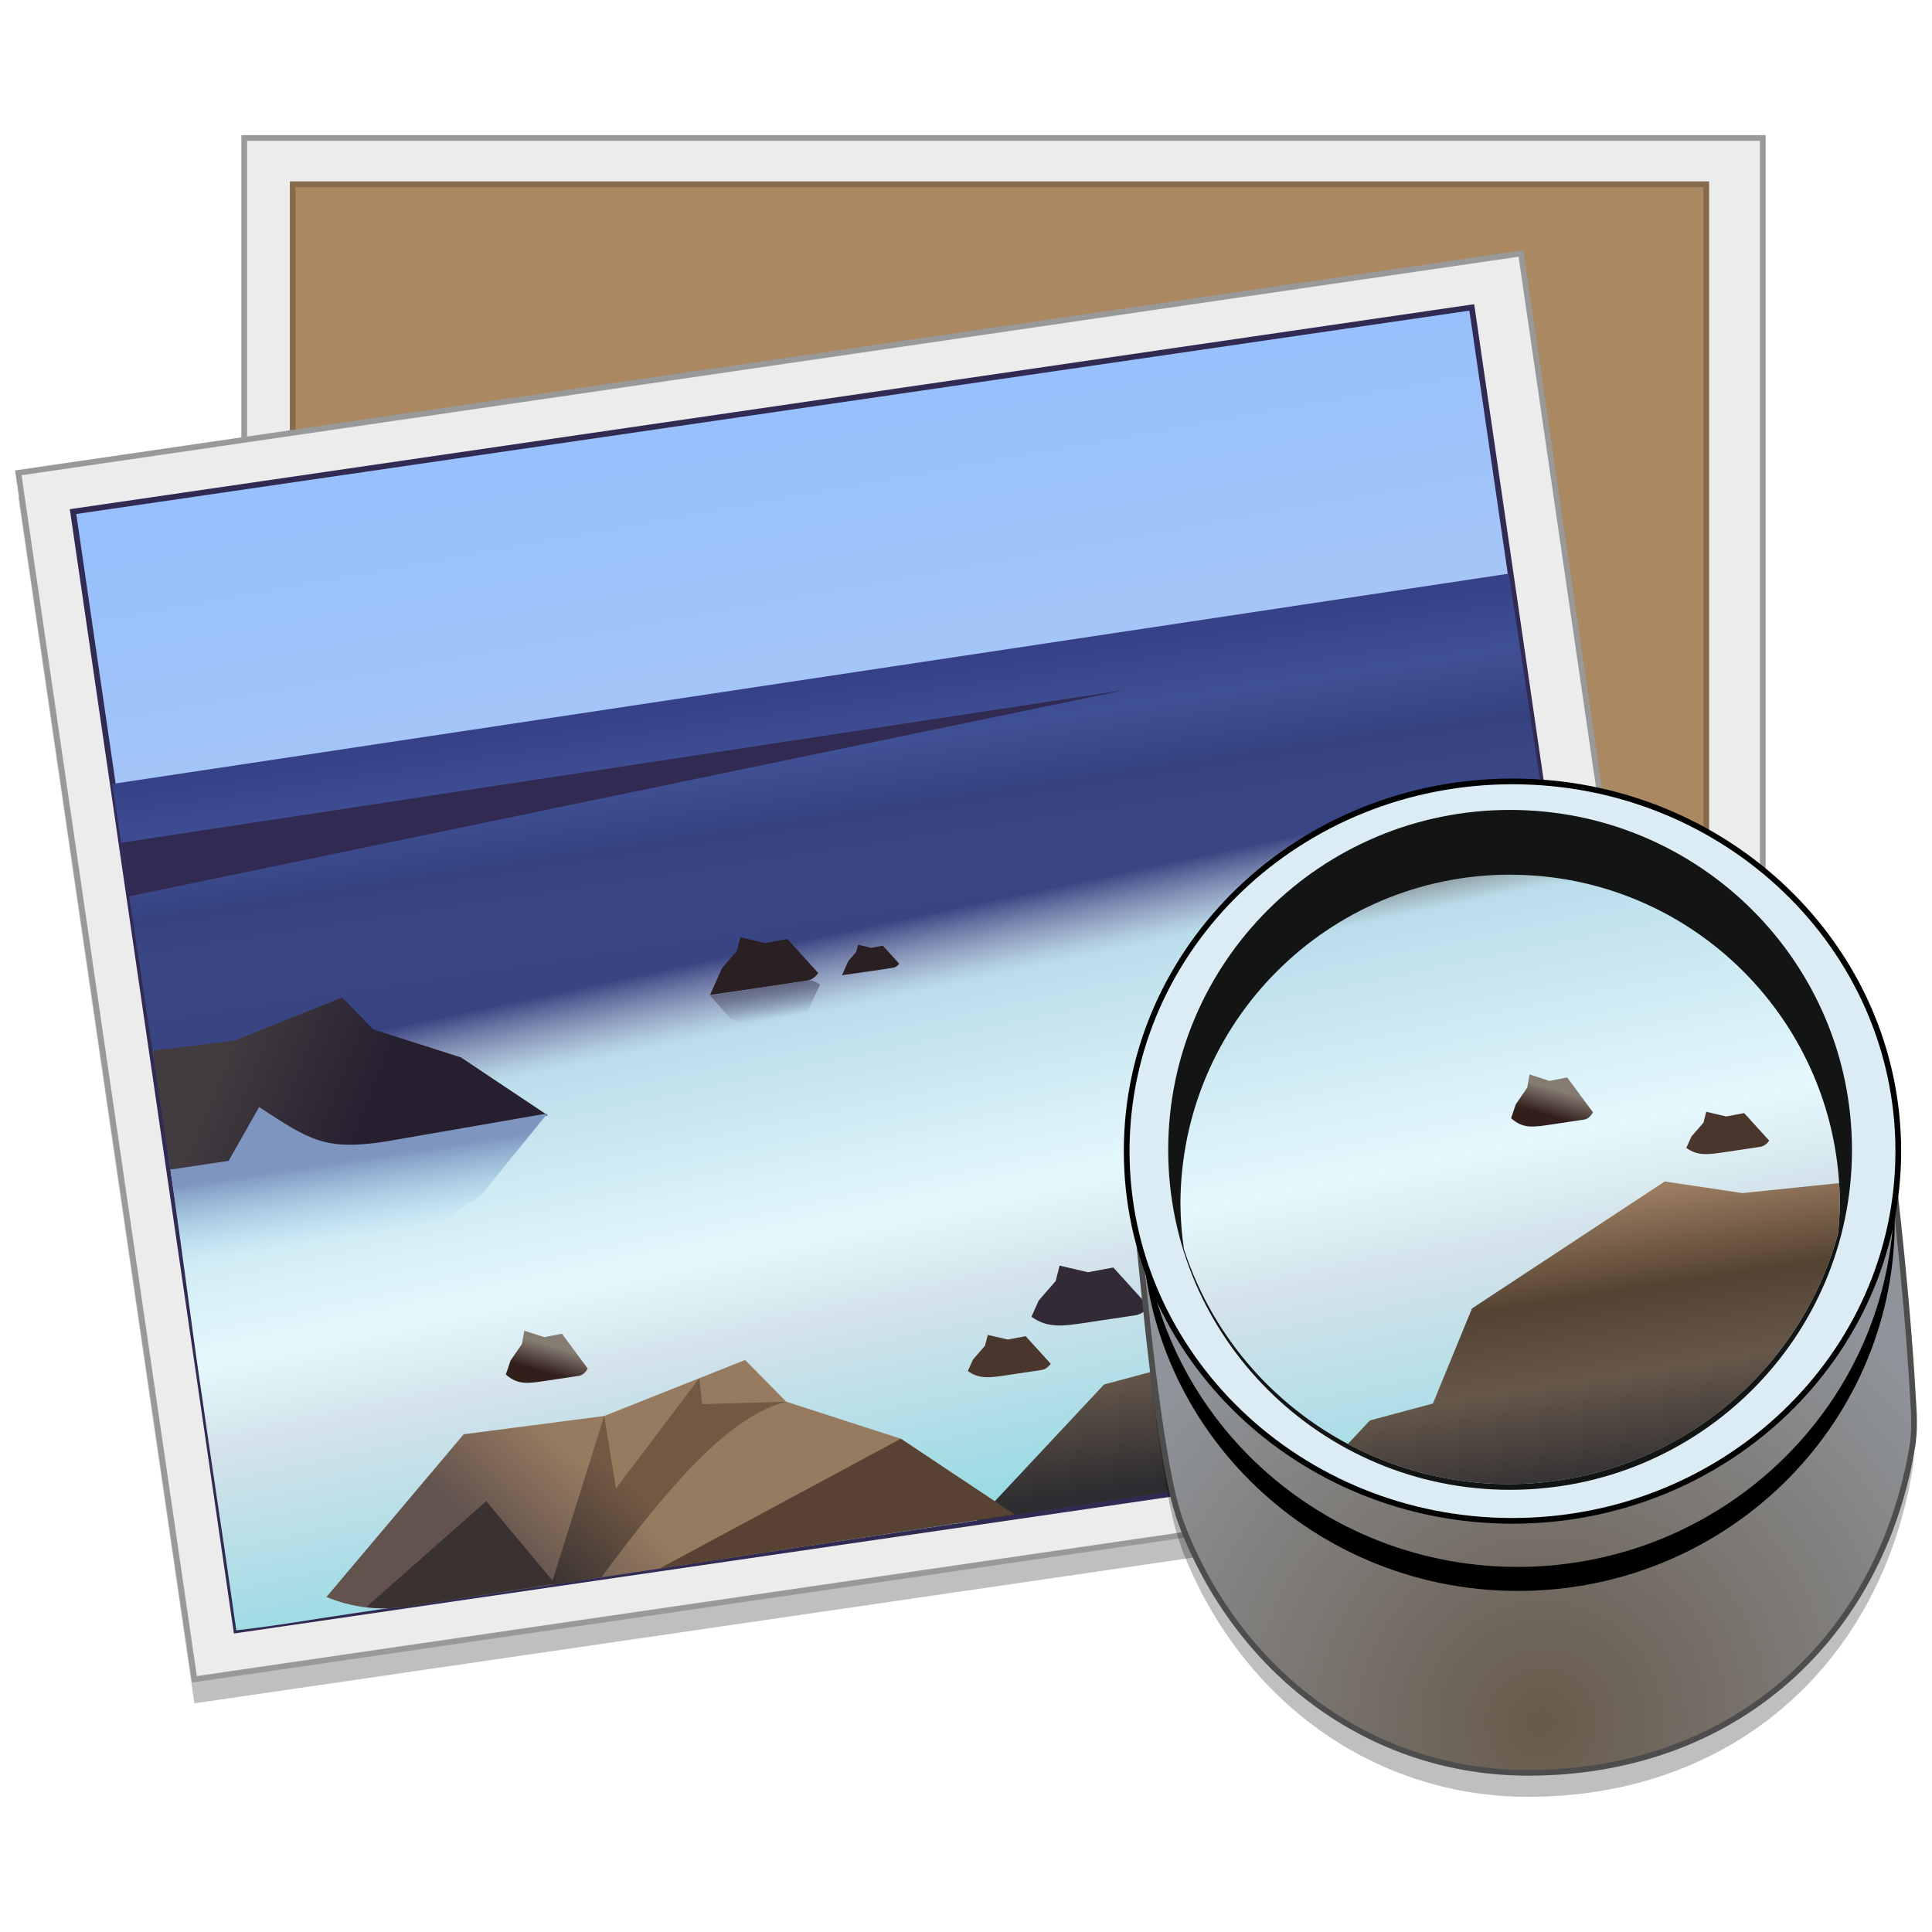
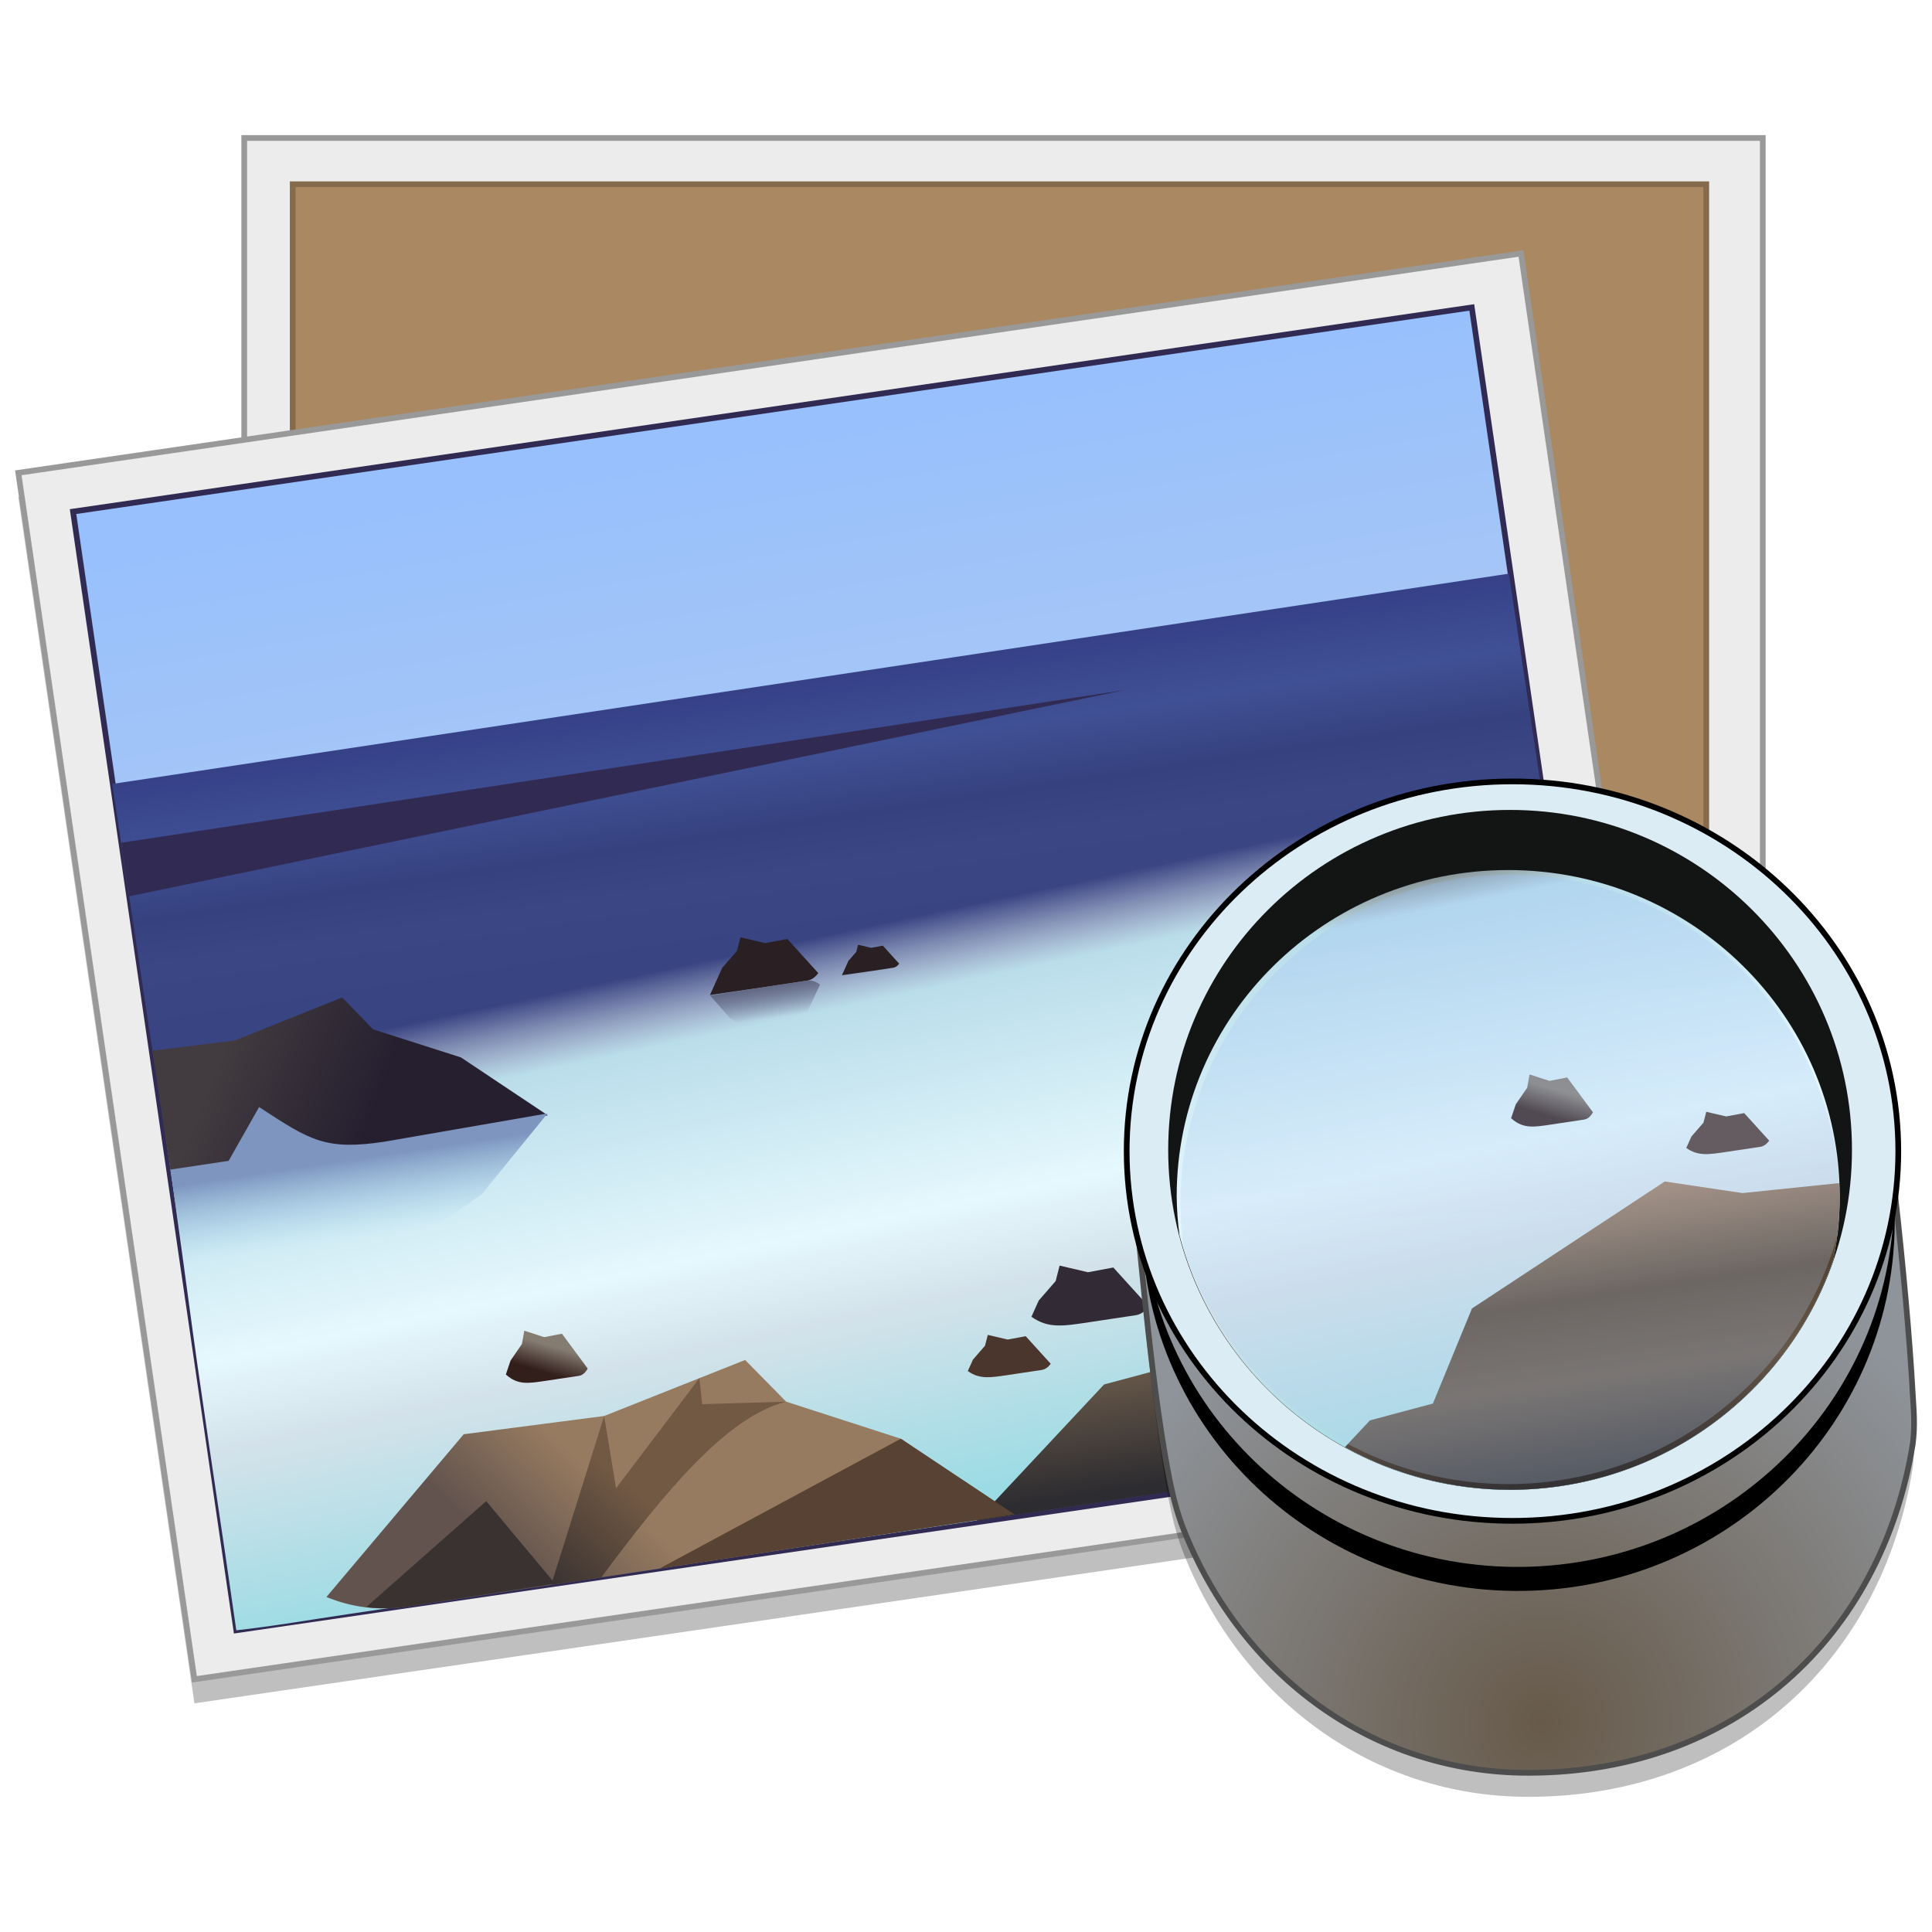
<svg xmlns="http://www.w3.org/2000/svg" xmlns:xlink="http://www.w3.org/1999/xlink" width="128" height="128" viewBox="0 0 33.867 33.867" version="1.1" id="svg8">
  <defs id="defs2">
    <linearGradient id="linearGradient3703">
      <stop id="stop3693" offset="0" style="stop-color:#9adbe4;stop-opacity:1" />
      <stop style="stop-color:#d3e2ea;stop-opacity:1" offset="0.345" id="stop3695" />
      <stop style="stop-color:#e5f8fd;stop-opacity:1" offset="0.501" id="stop3697" />
      <stop style="stop-color:#baddea;stop-opacity:1" offset="0.881" id="stop3699" />
      <stop id="stop3701" offset="1" style="stop-color:#ffffff;stop-opacity:0" />
    </linearGradient>
    <linearGradient id="linearGradient1025">
      <stop style="stop-color:#97c0fd;stop-opacity:1" offset="0" id="stop1021" />
      <stop style="stop-color:#b3cbef;stop-opacity:1" offset="1" id="stop1023" />
    </linearGradient>
    <linearGradient id="linearGradient943">
      <stop style="stop-color:#675a4a;stop-opacity:1" offset="0" id="stop939" />
      <stop style="stop-color:#8f949a;stop-opacity:1" offset="1" id="stop941" />
    </linearGradient>
    <radialGradient xlink:href="#linearGradient943" id="radialGradient953" cx="1410.499" cy="568.862" fx="1410.499" fy="568.862" r="127.145" gradientTransform="matrix(0.0465122,-0.05156076,0.05059931,0.04564532,-67.36793,340.0859)" gradientUnits="userSpaceOnUse" />
    <linearGradient xlink:href="#linearGradient1025" id="linearGradient1029" x1="-27.673" y1="60.189" x2="-26" y2="111.51" gradientUnits="userSpaceOnUse" gradientTransform="matrix(0.1988596,0,0,0.1988605,-23.34877,257.7497)" />
    <linearGradient y2="1003.06" x2="49.5" y1="1023.032" x1="49.5" gradientTransform="matrix(0.4026326,-0.06061916,0.0708885,0.4708416,-76.24419,-194.4456)" gradientUnits="userSpaceOnUse" id="linearGradient4526" xlink:href="#linearGradient3421" />
    <linearGradient id="linearGradient3421">
      <stop id="stop3423" offset="0" style="stop-color:#313d7a;stop-opacity:1" />
      <stop style="stop-color:#3b4685;stop-opacity:1" offset="0.646" id="stop3436" />
      <stop style="stop-color:#364280;stop-opacity:1" offset="0.734" id="stop3439" />
      <stop style="stop-color:#405094;stop-opacity:1" offset="0.855" id="stop3445" />
      <stop id="stop3447" offset="1" style="stop-color:#354087;stop-opacity:1" />
    </linearGradient>
    <linearGradient y2="1014.742" x2="48.601" y1="1034.112" x1="49.5" gradientTransform="matrix(1.180328,0,0,1.308175,-8.655731,-313.4182)" gradientUnits="userSpaceOnUse" id="linearGradient4524" xlink:href="#linearGradient3544" />
    <linearGradient id="linearGradient3544">
      <stop style="stop-color:#9adbe4;stop-opacity:1" offset="0" id="stop3546" />
      <stop id="stop3548" offset="0.345" style="stop-color:#d3e2ea;stop-opacity:1" />
      <stop id="stop3550" offset="0.501" style="stop-color:#e5f8fd;stop-opacity:1" />
      <stop id="stop3553" offset="0.873" style="stop-color:#baddea;stop-opacity:1" />
      <stop style="stop-color:#ffffff;stop-opacity:0" offset="1" id="stop3555" />
    </linearGradient>
    <linearGradient gradientTransform="matrix(0.3411193,-0.0513579,0.06005832,0.3989075,-4.976613,258.8579)" y2="77.262" x2="28.991" y1="81.151" x1="24.749" gradientUnits="userSpaceOnUse" id="linearGradient4522" xlink:href="#linearGradient3581" />
    <linearGradient id="linearGradient3581">
      <stop id="stop3583" offset="0" style="stop-color:#62534e;stop-opacity:1" />
      <stop id="stop3585" offset="1" style="stop-color:#977b60;stop-opacity:1" />
    </linearGradient>
    <linearGradient gradientTransform="translate(0,956.3622)" y2="70.79" x2="70.228" y1="83.583" x1="70.228" gradientUnits="userSpaceOnUse" id="linearGradient4520" xlink:href="#linearGradient3590" />
    <linearGradient id="linearGradient3590">
      <stop id="stop3592" offset="0" style="stop-color:#2d2c30;stop-opacity:1" />
      <stop style="stop-color:#665749;stop-opacity:1" offset="0.392" id="stop3600" />
      <stop style="stop-color:#544332;stop-opacity:1" offset="0.669" id="stop3598" />
      <stop id="stop3594" offset="1" style="stop-color:#9c7d62;stop-opacity:1" />
    </linearGradient>
    <linearGradient y2="56.25" x2="17.25" y1="60.75" x1="23.75" gradientTransform="matrix(0.3411193,-0.0513579,0.06005832,0.3989075,-4.968651,258.9108)" gradientUnits="userSpaceOnUse" id="linearGradient4518" xlink:href="#linearGradient3631" />
    <linearGradient id="linearGradient3631">
      <stop id="stop3633" offset="0" style="stop-color:#251f30;stop-opacity:1" />
      <stop id="stop3635" offset="1" style="stop-color:#423b3f;stop-opacity:1" />
    </linearGradient>
    <linearGradient y2="1024.153" x2="20.153" y1="1020.719" x1="20.153" gradientUnits="userSpaceOnUse" id="linearGradient4516" xlink:href="#linearGradient3608" gradientTransform="matrix(0.3411193,-0.0513579,0.06005832,0.3989075,-62.41412,-122.6422)" />
    <linearGradient id="linearGradient3608">
      <stop id="stop3610" offset="0" style="stop-color:#7e95bf;stop-opacity:1" />
      <stop id="stop3612" offset="1" style="stop-color:#a0d4ee;stop-opacity:0" />
    </linearGradient>
    <linearGradient gradientTransform="matrix(0.3411193,-0.0513579,0.06005832,0.3989075,-4.976613,258.8579)" y2="79.625" x2="32.125" y1="83.875" x1="27.75" gradientUnits="userSpaceOnUse" id="linearGradient4514" xlink:href="#linearGradient3618" />
    <linearGradient id="linearGradient3618">
      <stop id="stop3620" offset="0" style="stop-color:#393231;stop-opacity:1" />
      <stop id="stop3622" offset="1" style="stop-color:#725944;stop-opacity:1" />
    </linearGradient>
    <linearGradient y2="1029.925" x2="29" y1="1031.112" x1="28.625" gradientTransform="matrix(0.271995,-0.04095075,0.06005832,0.3989075,-60.23465,-122.9703)" gradientUnits="userSpaceOnUse" id="linearGradient4512" xlink:href="#linearGradient4417" />
    <linearGradient id="linearGradient4417">
      <stop id="stop4419" offset="0" style="stop-color:#321e1b;stop-opacity:1" />
      <stop id="stop4421" offset="1" style="stop-color:#847b71;stop-opacity:1" />
    </linearGradient>
    <linearGradient gradientTransform="matrix(0.3400274,-0.05119374,0.05986607,0.3976325,-4.903138,258.9507)" y2="80.75" x2="71.75" y1="75.25" x1="76" gradientUnits="userSpaceOnUse" id="linearGradient4510" xlink:href="#linearGradient4477" />
    <linearGradient id="linearGradient4477">
      <stop id="stop4479" offset="0" style="stop-color:#9c7d62;stop-opacity:1;" />
      <stop id="stop4481" offset="1" style="stop-color:#9c7d62;stop-opacity:0;" />
    </linearGradient>
    <radialGradient r="8.176" fy="1026.886" fx="73.375" cy="1026.886" cx="73.375" gradientTransform="matrix(0.4517163,-0.0644412,0.0370667,0.2584256,-45.87861,23.69296)" gradientUnits="userSpaceOnUse" id="radialGradient4508" xlink:href="#linearGradient4432" />
    <linearGradient id="linearGradient4432">
      <stop id="stop4434" offset="0" style="stop-color:#decab3;stop-opacity:1" />
      <stop id="stop4436" offset="1" style="stop-color:#ffffff;stop-opacity:0;" />
    </linearGradient>
    <linearGradient y2="1034.987" x2="76.688" y1="1031.112" x1="76.5" gradientUnits="userSpaceOnUse" id="linearGradient4506" xlink:href="#linearGradient4493" gradientTransform="matrix(0.3400274,-0.05119374,0.05986607,0.3976325,-62.15678,-121.33)" />
    <linearGradient id="linearGradient4493">
      <stop id="stop4495" offset="0" style="stop-color:#4e3b2a;stop-opacity:1" />
      <stop id="stop4497" offset="1" style="stop-color:#000000;stop-opacity:0;" />
    </linearGradient>
    <linearGradient y2="1031.679" x2="74.953" y1="1038.927" x1="65.231" gradientUnits="userSpaceOnUse" id="linearGradient4504" xlink:href="#linearGradient4465" gradientTransform="matrix(0.3400274,-0.05119374,0.05986607,0.3976325,-62.15678,-121.33)" />
    <linearGradient id="linearGradient4465">
      <stop id="stop4467" offset="0" style="stop-color:#74655b;stop-opacity:1" />
      <stop id="stop4469" offset="1" style="stop-color:#8d755b;stop-opacity:1" />
    </linearGradient>
    <linearGradient y2="1017.363" x2="43.929" y1="1015.946" x1="43.929" gradientUnits="userSpaceOnUse" id="linearGradient4502" xlink:href="#linearGradient4511" gradientTransform="matrix(0.3411193,-0.0513579,0.06005832,0.3989075,-62.41412,-122.6422)" />
    <linearGradient id="linearGradient4511">
      <stop id="stop4513" offset="0" style="stop-color:#616782;stop-opacity:1;" />
      <stop id="stop4515" offset="1" style="stop-color:#616782;stop-opacity:0;" />
    </linearGradient>
    <linearGradient y2="1029.925" x2="29" y1="1031.112" x1="28.625" gradientTransform="matrix(0.3899976,-0.05871687,0.06866396,0.4560662,-62.96497,-182.4487)" gradientUnits="userSpaceOnUse" id="linearGradient4500" xlink:href="#linearGradient4525" />
    <linearGradient id="linearGradient4525">
      <stop style="stop-color:#322b36;stop-opacity:1" offset="0" id="stop4527" />
      <stop style="stop-color:#322b36;stop-opacity:1" offset="1" id="stop4529" />
    </linearGradient>
-     <linearGradient xlink:href="#linearGradient3703" id="linearGradient3594" gradientUnits="userSpaceOnUse" gradientTransform="matrix(1.180328,0,0,1.308175,-8.655731,-313.4182)" x1="49.5" y1="1034.112" x2="48.647" y2="1012.402" />
-     <linearGradient xlink:href="#linearGradient3590" id="linearGradient3598" gradientUnits="userSpaceOnUse" gradientTransform="translate(0,956.3622)" x1="70.228" y1="83.583" x2="70.228" y2="70.79" />
+     <linearGradient xlink:href="#linearGradient3703" id="linearGradient3594" gradientUnits="userSpaceOnUse" gradientTransform="matrix(1.51689,-0.2283794,0.2959947,1.966007,-299.35,-1920.057)" x1="49.5" y1="1034.112" x2="48.647" y2="1012.402" />
+     <linearGradient xlink:href="#linearGradient3590" id="linearGradient3598" gradientUnits="userSpaceOnUse" gradientTransform="matrix(1.285143,-0.1934881,0.2262654,1.502863,-0.9187584,-13.42601)" x1="70.228" y1="83.583" x2="70.228" y2="70.79" />
    <linearGradient xlink:href="#linearGradient4417" id="linearGradient3606" gradientUnits="userSpaceOnUse" gradientTransform="matrix(0.271995,-0.04095075,0.06005832,0.3989075,22.17757,-96.49116)" x1="28.625" y1="1031.112" x2="29" y2="1029.925" />
-     <clipPath clipPathUnits="userSpaceOnUse" id="clipPath3687">
-       <path style="opacity:0.259;fill:url(#linearGradient3691);fill-opacity:1;stroke:none;stroke-width:3;stroke-linecap:square;stroke-miterlimit:4;stroke-dasharray:none;stroke-dashoffset:0;stroke-opacity:1" d="m 91.234,309.421 a 5.799,5.799 0 0 0 -5.798,5.799 5.799,5.799 0 0 0 0.061,0.786 6.012,5.978 0 0 0 5.71,4.133 6.012,5.978 0 0 0 5.795,-4.413 5.799,5.799 0 0 0 0.03,-0.505 5.799,5.799 0 0 0 -5.798,-5.799 z" id="path3689" />
-     </clipPath>
-     <linearGradient xlink:href="#linearGradient1025" id="linearGradient3691" gradientUnits="userSpaceOnUse" gradientTransform="matrix(0.1994982,0,0,0.1994982,77.21321,313.8091)" x1="70.278" y1="-21.994" x2="71.602" y2="9.063" />
+     <linearGradient xlink:href="#linearGradient1025" id="linearGradient3691" gradientUnits="userSpaceOnUse" gradientTransform="matrix(0.1988595,0,0,0.1988605,12.49593,282.8397)" x1="70.278" y1="-21.994" x2="71.602" y2="9.063" />
  </defs>
  <g id="layer1" transform="translate(0,-263.1333)">
    <rect transform="matrix(0.9895147,-0.1444325,0.1444312,0.9895148,0,0)" style="opacity:0.25;fill:#000000;fill-opacity:1;stroke:none;stroke-width:0.921;stroke-miterlimit:4;stroke-dasharray:none;stroke-opacity:1" id="rect1122" width="26.62" height="21.373" x="-38.945" y="269.039" />
    <rect style="opacity:1;fill:#ececec;fill-opacity:1;stroke:#999999;stroke-width:0.1;stroke-miterlimit:4;stroke-dasharray:none;stroke-opacity:1" id="rect839" width="26.62" height="21.373" x="4.281" y="265.552" />
    <rect y="266.363" x="5.131" height="19.818" width="24.779" id="rect841" style="opacity:1;fill:#aa8861;fill-opacity:1;stroke:#856b4c;stroke-width:0.1;stroke-miterlimit:4;stroke-dasharray:none;stroke-opacity:1" />
    <rect y="268.622" x="-38.884" height="21.373" width="26.62" id="rect830" style="opacity:1;fill:#ececec;fill-opacity:1;stroke:#999999;stroke-width:0.1;stroke-miterlimit:4;stroke-dasharray:none;stroke-opacity:1" transform="matrix(0.9895147,-0.1444325,0.1444312,0.9895148,0,0)" />
    <rect style="opacity:1;fill:url(#linearGradient1029);fill-opacity:1;stroke:#312b53;stroke-width:0.1;stroke-miterlimit:4;stroke-dasharray:none;stroke-opacity:1" id="rect826" width="24.779" height="19.818" x="-38.033" y="269.433" transform="matrix(0.9895147,-0.1444325,0.1444312,0.9895148,0,0)" />
    <g style="stroke-width:1.003" id="g3352" transform="matrix(0.9967989,0,0,0.9968036,0.05754488,0.9201978)">
      <path id="path3388" d="m 1.917,276.84 1.731,11.496 c 0.285,1.894 1.813,3.218 3.433,2.974 l 18.722,-2.819 c 1.62,-0.244 2.69,-1.959 2.405,-3.853 L 26.477,273.142 Z" style="fill:url(#linearGradient4526);fill-opacity:1;stroke:none;stroke-width:0.091" />
      <g transform="matrix(0.3411193,-0.0513579,0.06005832,0.3989075,-62.41412,-122.6422)" style="stroke-width:0.244" id="g4657">
        <path id="path3522" d="m 12,1007.8 c 0.124,11.136 -0.091,17.187 -0.119,20.896 -0.048,6.386 -0.004,5.745 -0.053,11.579 1.902,0.065 3.862,0.024 5.793,0.029 22.012,0.05 44.713,0.07 66.036,-0.028 0.594,0 -1.283,0.014 -3.642,-0.099 C 86.486,1040.274 84,1035.955 84,1031.8 v -0.906 -3.906 -19.188 z" style="fill:url(#linearGradient4524);fill-opacity:1;stroke:none;stroke-width:0.244" />
      </g>
      <path style="fill:#312b53;fill-opacity:1;stroke:none;stroke-width:0.091" d="M 19.726,275.188 2.214,278.816 2.073,277.874 Z" id="path4425" />
      <path style="fill:url(#linearGradient4522);fill-opacity:1;stroke:none;stroke-width:0.091" d="m 13.046,286.97 -2.479,0.985 -2.47,0.321 -2.414,2.862 c 0.438,0.181 0.915,0.245 1.399,0.172 l 4.456,-0.671 6.245,-0.953 -1.999,-1.331 -2.017,-0.652 -0.721,-0.733 z" id="path3563" />
      <g transform="matrix(0.3411193,-0.0513579,0.06005832,0.3989075,-62.41412,-122.6422)" style="stroke-width:0.244" id="g4597">
        <path id="path3565" d="m 84,1028.169 -6.052,-0.241 -3.834,-1.005 -10.68,4.223 -2.691,3.845 -3.304,0.318 -7.47,5.053 h 20.188 5.281 l 5.288,0.177 C 85.008,1040.682 84,1040.795 84,1031.888 Z" style="fill:url(#linearGradient4520);fill-opacity:1;stroke:none;stroke-width:0.244" />
      </g>
      <path style="fill:url(#linearGradient4518);fill-opacity:1;stroke:none;stroke-width:0.091" d="m 5.96,280.595 -1.892,0.757 -1.445,0.179 0.323,2.144 1.032,-0.155 0.528,-0.922 0.846,0.517 c 0.315,0.15 0.682,0.211 1.129,0.128 l 3.094,-0.575 -1.527,-1.019 -1.546,-0.494 z" id="path3567" />
      <path id="path3602" d="m 11.538,290.639 6.245,-0.953 -1.999,-1.331 z" style="fill:#584233;fill-opacity:1;stroke:none;stroke-width:0.091" />
      <path id="path3606" d="m 6.725,285.678 -2.031,-0.166 -1.433,0.254 -0.323,-2.144 1.025,-0.154 0.536,-0.946 c 0.902,0.592 1.169,0.765 2.207,0.609 l 2.865,-0.497 -1.159,1.424 -1.332,0.927 z" style="fill:url(#linearGradient4516);fill-opacity:1;stroke:none;stroke-width:0.091" />
      <path id="path3616" d="m 12.291,287.747 -0.05,-0.457 -1.465,1.936 -0.209,-1.271 -0.932,2.971 0.88,-0.132 c 1.101,-1.476 2.198,-2.827 3.252,-3.09 z" style="fill:url(#linearGradient4514);fill-opacity:1;stroke:none;stroke-width:0.091" />
      <path style="fill:#393231;fill-opacity:1;stroke:none;stroke-width:0.091" d="m 8.493,289.453 -2.107,1.86 c 0.03,0.004 0.059,0.009 0.089,0.012 0.187,0.016 0.384,0.016 0.576,-0.01 0.011,-10e-4 0.021,-0.003 0.032,-0.005 l 2.62,-0.407 -1.21,-1.45 z" id="path3626" />
      <path id="path4411" d="m 12.964,279.537 0.434,0.102 0.39,-0.073 0.544,0.6 c -0.054,0.075 -0.121,0.123 -0.199,0.134 l -0.71,0.107 -0.996,0.145 0.215,-0.477 0.261,-0.3 0.061,-0.239 z" style="fill:#2a2024;fill-opacity:1;stroke:none;stroke-width:0.091" />
      <path style="fill:url(#linearGradient4512);fill-opacity:1;stroke:none;stroke-width:0.091" d="m 9.162,286.455 0.351,0.114 0.311,-0.061 0.454,0.613 c -0.041,0.074 -0.094,0.118 -0.155,0.128 l -0.566,0.085 c -0.324,0.049 -0.506,0.082 -0.719,-0.109 l 0.083,-0.245 0.2,-0.291 0.042,-0.236 z" id="path4415" />
      <path style="fill:url(#linearGradient4502);fill-opacity:1;stroke:none;stroke-width:0.091" d="m 13.241,281.372 0.385,-0.225 0.394,-0.045 0.343,-0.733 c -0.074,-0.056 -0.152,-0.081 -0.229,-0.07 l -0.71,0.107 -0.994,0.155 0.346,0.393 0.337,0.21 0.129,0.21 z" id="path4501" />
      <path id="path4521" d="m 18.579,285.311 0.496,0.116 0.446,-0.083 0.621,0.685 c -0.062,0.086 -0.139,0.14 -0.227,0.154 l -0.812,0.122 c -0.464,0.07 -0.725,0.116 -1.022,-0.095 l 0.128,-0.285 0.298,-0.343 0.07,-0.273 z" style="fill:url(#linearGradient4500);fill-opacity:1;stroke:none;stroke-width:0.091" />
      <path style="fill:#4a362c;fill-opacity:1;stroke:none;stroke-width:0.091" d="m 17.313,286.529 0.351,0.082 0.316,-0.059 0.44,0.485 c -0.044,0.061 -0.098,0.099 -0.161,0.109 l -0.574,0.086 c -0.328,0.049 -0.513,0.082 -0.723,-0.067 l 0.091,-0.202 0.211,-0.243 0.05,-0.193 z" id="path4531" />
      <path style="fill:#2a2024;fill-opacity:1;stroke:none;stroke-width:0.091" d="m 15.033,279.668 0.229,0.054 0.206,-0.038 0.287,0.317 c -0.029,0.04 -0.064,0.065 -0.105,0.071 l -0.375,0.057 -0.527,0.075 0.114,-0.252 0.138,-0.159 0.032,-0.126 z" id="path4535" />
    </g>
-     <path id="path1124" d="m 26.047,281.381 c -1.598,3.7e-4 -3.106,0.396 -4.304,1.223 -1.144,0.79 -2.015,0.647 -1.931,1.447 0.148,1.423 -0.027,-0.296 0.115,0.898 0.076,0.64 0.275,3.084 0.586,4.597 0.057,0.278 0.132,0.56 0.235,0.819 1.031,2.592 3.347,4.266 6.039,4.266 3.63,0 6.2,-2.383 6.743,-5.769 0.042,-0.324 0.016,-0.584 -5.96e-4,-0.875 -0.111,-2.009 -0.481,-5.182 -0.661,-6 -0.127,-0.738 -0.079,1.621 -1.02,1.056 -1.81,-1.087 -3.871,-1.662 -5.8,-1.661 z" style="opacity:0.25;fill:#000000;fill-opacity:1;stroke:none;stroke-width:0.265px;stroke-linecap:butt;stroke-linejoin:miter;stroke-opacity:1" />
-     <path style="fill:#393231;fill-opacity:1;stroke:none;stroke-width:0.091" d="m 25.476,285.91 -2.717,3.034 1.547,-0.263 z" id="path4461" />
-     <path style="fill:url(#linearGradient4510);fill-opacity:1;stroke:none;stroke-width:0.091" d="m 27.958,283.203 -2.072,0.214 -1.364,-0.203 -3.379,2.226 5.402,2.609 c 1.567,-0.29 2.255,0.751 1.976,-1.104 z" id="path4475" />
-     <path id="path4430" d="m 23.76,284.155 -1.149,0.961 0.743,-0.036 -0.366,1.428 c 0,0 0.706,-1.439 1.214,-1.695 l 0.505,-0.267 2.011,-0.138 c 0.664,0.351 1.173,0.612 1.5,0.727 -0.005,-0.16 -0.017,-0.326 -0.042,-0.489 l -0.054,-0.36 -0.006,-0.037 c -0.085,-0.114 -0.158,-0.216 -0.267,-0.354 l -1.736,0.261 -2.353,-0.002 z" style="fill:url(#radialGradient4508);fill-opacity:1;stroke:none;stroke-width:0.091" />
-     <path style="fill:url(#linearGradient4506);fill-opacity:1;stroke:none;stroke-width:0.091" d="m 22.987,286.508 c 0,0 0.706,-1.439 1.214,-1.695 l 0.505,-0.267 2.011,-0.138 c 0.664,0.351 1.173,0.612 1.5,0.727 l -1.672,2.912 -1.048,-2.199 z" id="path4485" />
-     <path id="path4463" d="m 25.476,285.91 -2.717,3.034 -2.208,0.303 3.752,-3.363 0.909,-0.488 z" style="fill:url(#linearGradient4504);fill-opacity:1;stroke:none;stroke-width:0.091" />
-     <path style="fill:url(#radialGradient953);fill-opacity:1;stroke:#4d4d4d;stroke-width:0.1;stroke-linecap:butt;stroke-linejoin:miter;stroke-miterlimit:4;stroke-dasharray:none;stroke-opacity:1" d="m 26.047,280.96 c -1.598,3.6e-4 -3.106,0.396 -4.304,1.223 -1.144,0.79 -2.015,0.647 -1.931,1.447 0.148,1.423 -0.027,-0.296 0.115,0.898 0.076,0.64 0.275,3.084 0.586,4.597 0.057,0.278 0.132,0.56 0.235,0.819 1.031,2.592 3.347,4.266 6.039,4.266 3.63,0 6.2,-2.383 6.743,-5.769 0.042,-0.324 0.016,-0.584 -5.96e-4,-0.875 -0.111,-2.009 -0.481,-5.182 -0.661,-6 -0.127,-0.738 -0.079,1.621 -1.02,1.056 -1.81,-1.087 -3.871,-1.662 -5.8,-1.661 z" id="path916" />
-     <path style="opacity:1;fill:#000000;fill-opacity:1;stroke:none;stroke-width:3;stroke-linecap:square;stroke-miterlimit:4;stroke-dasharray:none;stroke-dashoffset:0;stroke-opacity:1" d="m 33.2,284.194 a 6.481,6.598 88.779 0 1 -6.494,6.406 6.481,6.598 88.779 0 1 -6.682,-6.134 6.481,6.598 88.779 0 0 -0.006,0.174 6.481,6.598 88.779 0 0 6.694,6.381 6.481,6.598 88.779 0 0 6.501,-6.581 6.481,6.598 88.779 0 0 -0.013,-0.247 z" id="ellipse1115" />
-     <ellipse style="opacity:1;fill:#dcecf4;fill-opacity:1;stroke:#000000;stroke-width:0.1;stroke-linecap:square;stroke-miterlimit:4;stroke-dasharray:none;stroke-dashoffset:0;stroke-opacity:1" id="path822" cx="26.513" cy="283.312" rx="6.763" ry="6.481" />
-     <ellipse ry="5.959" rx="5.993" cy="283.29" cx="26.471" id="ellipse824" style="opacity:1;fill:#131414;fill-opacity:1;stroke:none;stroke-width:3;stroke-linecap:square;stroke-miterlimit:4;stroke-dasharray:none;stroke-dashoffset:0;stroke-opacity:1" />
-     <g style="stroke-width:1.003" id="g3685" clip-path="url(#clipPath3687)" transform="matrix(0.9967989,0,0,0.9968036,-64.47011,-29.96636)">
-       <g id="g3558" style="stroke-width:0.244" transform="matrix(0.3411193,-0.0513579,0.06005832,0.3989075,6.995777,-91.0242)">
-         <path style="fill:url(#linearGradient3594);fill-opacity:1;stroke:none;stroke-width:0.244" d="m 12,1007.8 c 0.124,11.136 -0.091,17.187 -0.119,20.896 -0.048,6.386 -0.004,5.745 -0.053,11.579 1.902,0.065 3.862,0.024 5.793,0.029 22.012,0.05 44.713,0.07 66.036,-0.028 0.594,0 -1.283,0.014 -3.642,-0.099 C 86.486,1040.274 84,1035.955 84,1031.8 v -0.906 -3.906 -19.188 z" id="path3556" />
+     <g id="g4295">
+       <path style="opacity:0.25;fill:#000000;fill-opacity:1;stroke:none;stroke-width:0.265px;stroke-linecap:butt;stroke-linejoin:miter;stroke-opacity:1" d="m 26.047,281.381 c -1.598,3.7e-4 -3.106,0.396 -4.304,1.223 -1.144,0.79 -2.015,0.647 -1.931,1.447 0.148,1.423 -0.027,-0.296 0.115,0.898 0.076,0.64 0.275,3.084 0.586,4.597 0.057,0.278 0.132,0.56 0.235,0.819 1.031,2.592 3.347,4.266 6.039,4.266 3.63,0 6.2,-2.383 6.743,-5.769 0.042,-0.324 0.016,-0.584 -5.96e-4,-0.875 -0.111,-2.009 -0.481,-5.182 -0.661,-6 -0.127,-0.738 -0.079,1.621 -1.02,1.056 -1.81,-1.087 -3.871,-1.662 -5.8,-1.661 z" id="path1124" />
+       <path id="path4461" d="m 25.476,285.91 -2.717,3.034 1.547,-0.263 z" style="fill:#393231;fill-opacity:1;stroke:none;stroke-width:0.091" />
+       <path id="path4475" d="m 27.958,283.203 -2.072,0.214 -1.364,-0.203 -3.379,2.226 5.402,2.609 c 1.567,-0.29 2.255,0.751 1.976,-1.104 z" style="fill:url(#linearGradient4510);fill-opacity:1;stroke:none;stroke-width:0.091" />
+       <path style="fill:url(#radialGradient4508);fill-opacity:1;stroke:none;stroke-width:0.091" d="m 23.76,284.155 -1.149,0.961 0.743,-0.036 -0.366,1.428 c 0,0 0.706,-1.439 1.214,-1.695 l 0.505,-0.267 2.011,-0.138 c 0.664,0.351 1.173,0.612 1.5,0.727 -0.005,-0.16 -0.017,-0.326 -0.042,-0.489 l -0.054,-0.36 -0.006,-0.037 c -0.085,-0.114 -0.158,-0.216 -0.267,-0.354 l -1.736,0.261 -2.353,-0.002 z" id="path4430" />
+       <path id="path4485" d="m 22.987,286.508 c 0,0 0.706,-1.439 1.214,-1.695 l 0.505,-0.267 2.011,-0.138 c 0.664,0.351 1.173,0.612 1.5,0.727 l -1.672,2.912 -1.048,-2.199 z" style="fill:url(#linearGradient4506);fill-opacity:1;stroke:none;stroke-width:0.091" />
+       <path style="fill:url(#linearGradient4504);fill-opacity:1;stroke:none;stroke-width:0.091" d="m 25.476,285.91 -2.717,3.034 -2.208,0.303 3.752,-3.363 0.909,-0.488 z" id="path4463" />
+       <path id="path916" d="m 26.047,280.96 c -1.598,3.6e-4 -3.106,0.396 -4.304,1.223 -1.144,0.79 -2.015,0.647 -1.931,1.447 0.148,1.423 -0.027,-0.296 0.115,0.898 0.076,0.64 0.275,3.084 0.586,4.597 0.057,0.278 0.132,0.56 0.235,0.819 1.031,2.592 3.347,4.266 6.039,4.266 3.63,0 6.2,-2.383 6.743,-5.769 0.042,-0.324 0.016,-0.584 -5.96e-4,-0.875 -0.111,-2.009 -0.481,-5.182 -0.661,-6 -0.127,-0.738 -0.079,1.621 -1.02,1.056 -1.81,-1.087 -3.871,-1.662 -5.8,-1.661 z" style="fill:url(#radialGradient953);fill-opacity:1;stroke:#4d4d4d;stroke-width:0.1;stroke-linecap:butt;stroke-linejoin:miter;stroke-miterlimit:4;stroke-dasharray:none;stroke-opacity:1" />
+       <path id="ellipse1115" d="m 33.2,284.194 a 6.481,6.598 88.779 0 1 -6.494,6.406 6.481,6.598 88.779 0 1 -6.682,-6.134 6.481,6.598 88.779 0 0 -0.006,0.174 6.481,6.598 88.779 0 0 6.694,6.381 6.481,6.598 88.779 0 0 6.501,-6.581 6.481,6.598 88.779 0 0 -0.013,-0.247 z" style="opacity:1;fill:#000000;fill-opacity:1;stroke:none;stroke-width:3;stroke-linecap:square;stroke-miterlimit:4;stroke-dasharray:none;stroke-dashoffset:0;stroke-opacity:1" />
+       <ellipse ry="6.481" rx="6.763" cy="283.312" cx="26.513" id="path822" style="opacity:1;fill:#dcecf4;fill-opacity:1;stroke:#000000;stroke-width:0.1;stroke-linecap:square;stroke-miterlimit:4;stroke-dasharray:none;stroke-dashoffset:0;stroke-opacity:1" />
+       <ellipse style="opacity:1;fill:#131414;fill-opacity:1;stroke:none;stroke-width:3;stroke-linecap:square;stroke-miterlimit:4;stroke-dasharray:none;stroke-dashoffset:0;stroke-opacity:1" id="ellipse824" cx="26.471" cy="283.29" rx="5.993" ry="5.959" />
+       <g transform="matrix(0.9967989,0,0,0.9968036,-64.47011,-29.96636)" clip-path="none" id="g3685" style="stroke-width:1.003">
+         <g transform="matrix(0.3411193,-0.0513579,0.06005832,0.3989075,6.995777,-91.0242)" style="stroke-width:0.244" id="g3558">
+           <path id="path3556" transform="matrix(0.7608766,0.09796011,-0.1145548,0.6506482,-0.8389519,965.1878)" d="M 99.924 57.643 A 21.965 21.611 0 0 0 77.959 79.254 A 21.965 21.611 0 0 0 78.143 81.836 A 22.649 22.523 0 0 0 100.049 98.705 A 22.649 22.523 0 0 0 121.465 83.441 A 21.965 21.611 0 0 0 121.887 79.254 A 21.965 21.611 0 0 0 99.924 57.643 z " clip-path="none" mask="none" style="fill:url(#linearGradient3594);fill-opacity:1;stroke:none;stroke-width:0.244" />
+         </g>
+         <g transform="matrix(0.3411193,-0.0513579,0.06005832,0.3989075,6.995777,-91.0242)" style="stroke-width:0.244" id="g3566">
+           <path id="path3564" transform="matrix(0.7608766,0.09796011,-0.1145548,0.6506482,-0.8389519,965.1878)" d="M 110.295 78.277 L 97.523 86.689 L 94.936 92.988 L 90.762 94.105 L 89.104 95.879 A 22.649 22.523 0 0 0 100.049 98.705 A 22.649 22.523 0 0 0 121.465 83.441 A 21.965 21.611 0 0 0 121.887 79.254 A 21.965 21.611 0 0 0 121.842 78.385 L 115.449 79.045 L 110.295 78.277 z " style="fill:url(#linearGradient3598);fill-opacity:1;stroke:none;stroke-width:0.244" />
+         </g>
+         <path style="fill:url(#linearGradient3606);fill-opacity:1;stroke:none;stroke-width:0.091" d="m 91.575,312.934 0.351,0.114 0.311,-0.061 0.454,0.613 c -0.041,0.074 -0.094,0.118 -0.155,0.128 l -0.566,0.085 c -0.324,0.049 -0.506,0.082 -0.719,-0.109 l 0.083,-0.245 0.2,-0.291 0.042,-0.236 z" id="path3580" />
+         <path style="fill:#4a362c;fill-opacity:1;stroke:none;stroke-width:0.091" d="m 94.683,313.591 0.351,0.082 0.316,-0.059 0.44,0.485 c -0.044,0.061 -0.098,0.099 -0.161,0.109 l -0.574,0.086 c -0.328,0.049 -0.513,0.082 -0.723,-0.067 l 0.091,-0.202 0.211,-0.243 0.05,-0.193 z" id="path3586" />
      </g>
-       <g id="g3566" style="stroke-width:0.244" transform="matrix(0.3411193,-0.0513579,0.06005832,0.3989075,6.995777,-91.0242)">
-         <path style="fill:url(#linearGradient3598);fill-opacity:1;stroke:none;stroke-width:0.244" d="m 84,1028.169 -6.052,-0.241 -3.834,-1.005 -10.68,4.223 -2.691,3.845 -3.304,0.318 -7.47,5.053 h 20.188 5.281 l 5.288,0.177 C 85.008,1040.682 84,1040.795 84,1031.888 Z" id="path3564" />
-       </g>
-       <path id="path3580" d="m 91.575,312.934 0.351,0.114 0.311,-0.061 0.454,0.613 c -0.041,0.074 -0.094,0.118 -0.155,0.128 l -0.566,0.085 c -0.324,0.049 -0.506,0.082 -0.719,-0.109 l 0.083,-0.245 0.2,-0.291 0.042,-0.236 z" style="fill:url(#linearGradient3606);fill-opacity:1;stroke:none;stroke-width:0.091" />
-       <path id="path3586" d="m 94.683,313.591 0.351,0.082 0.316,-0.059 0.44,0.485 c -0.044,0.061 -0.098,0.099 -0.161,0.109 l -0.574,0.086 c -0.328,0.049 -0.513,0.082 -0.723,-0.067 l 0.091,-0.202 0.211,-0.243 0.05,-0.193 z" style="fill:#4a362c;fill-opacity:1;stroke:none;stroke-width:0.091" />
+       <path style="opacity:0.259;fill:url(#linearGradient3691);fill-opacity:1;stroke:none;stroke-width:3;stroke-linecap:square;stroke-miterlimit:4;stroke-dasharray:none;stroke-dashoffset:0;stroke-opacity:1" d="m 26.471,278.466 a 5.78,5.78 0 0 0 -5.78,5.78 5.78,5.78 0 0 0 0.061,0.783 5.993,5.959 0 0 0 5.692,4.12 5.993,5.959 0 0 0 5.776,-4.399 5.78,5.78 0 0 0 0.03,-0.504 5.78,5.78 0 0 0 -5.78,-5.78 z" id="path3689" />
    </g>
  </g>
</svg>
